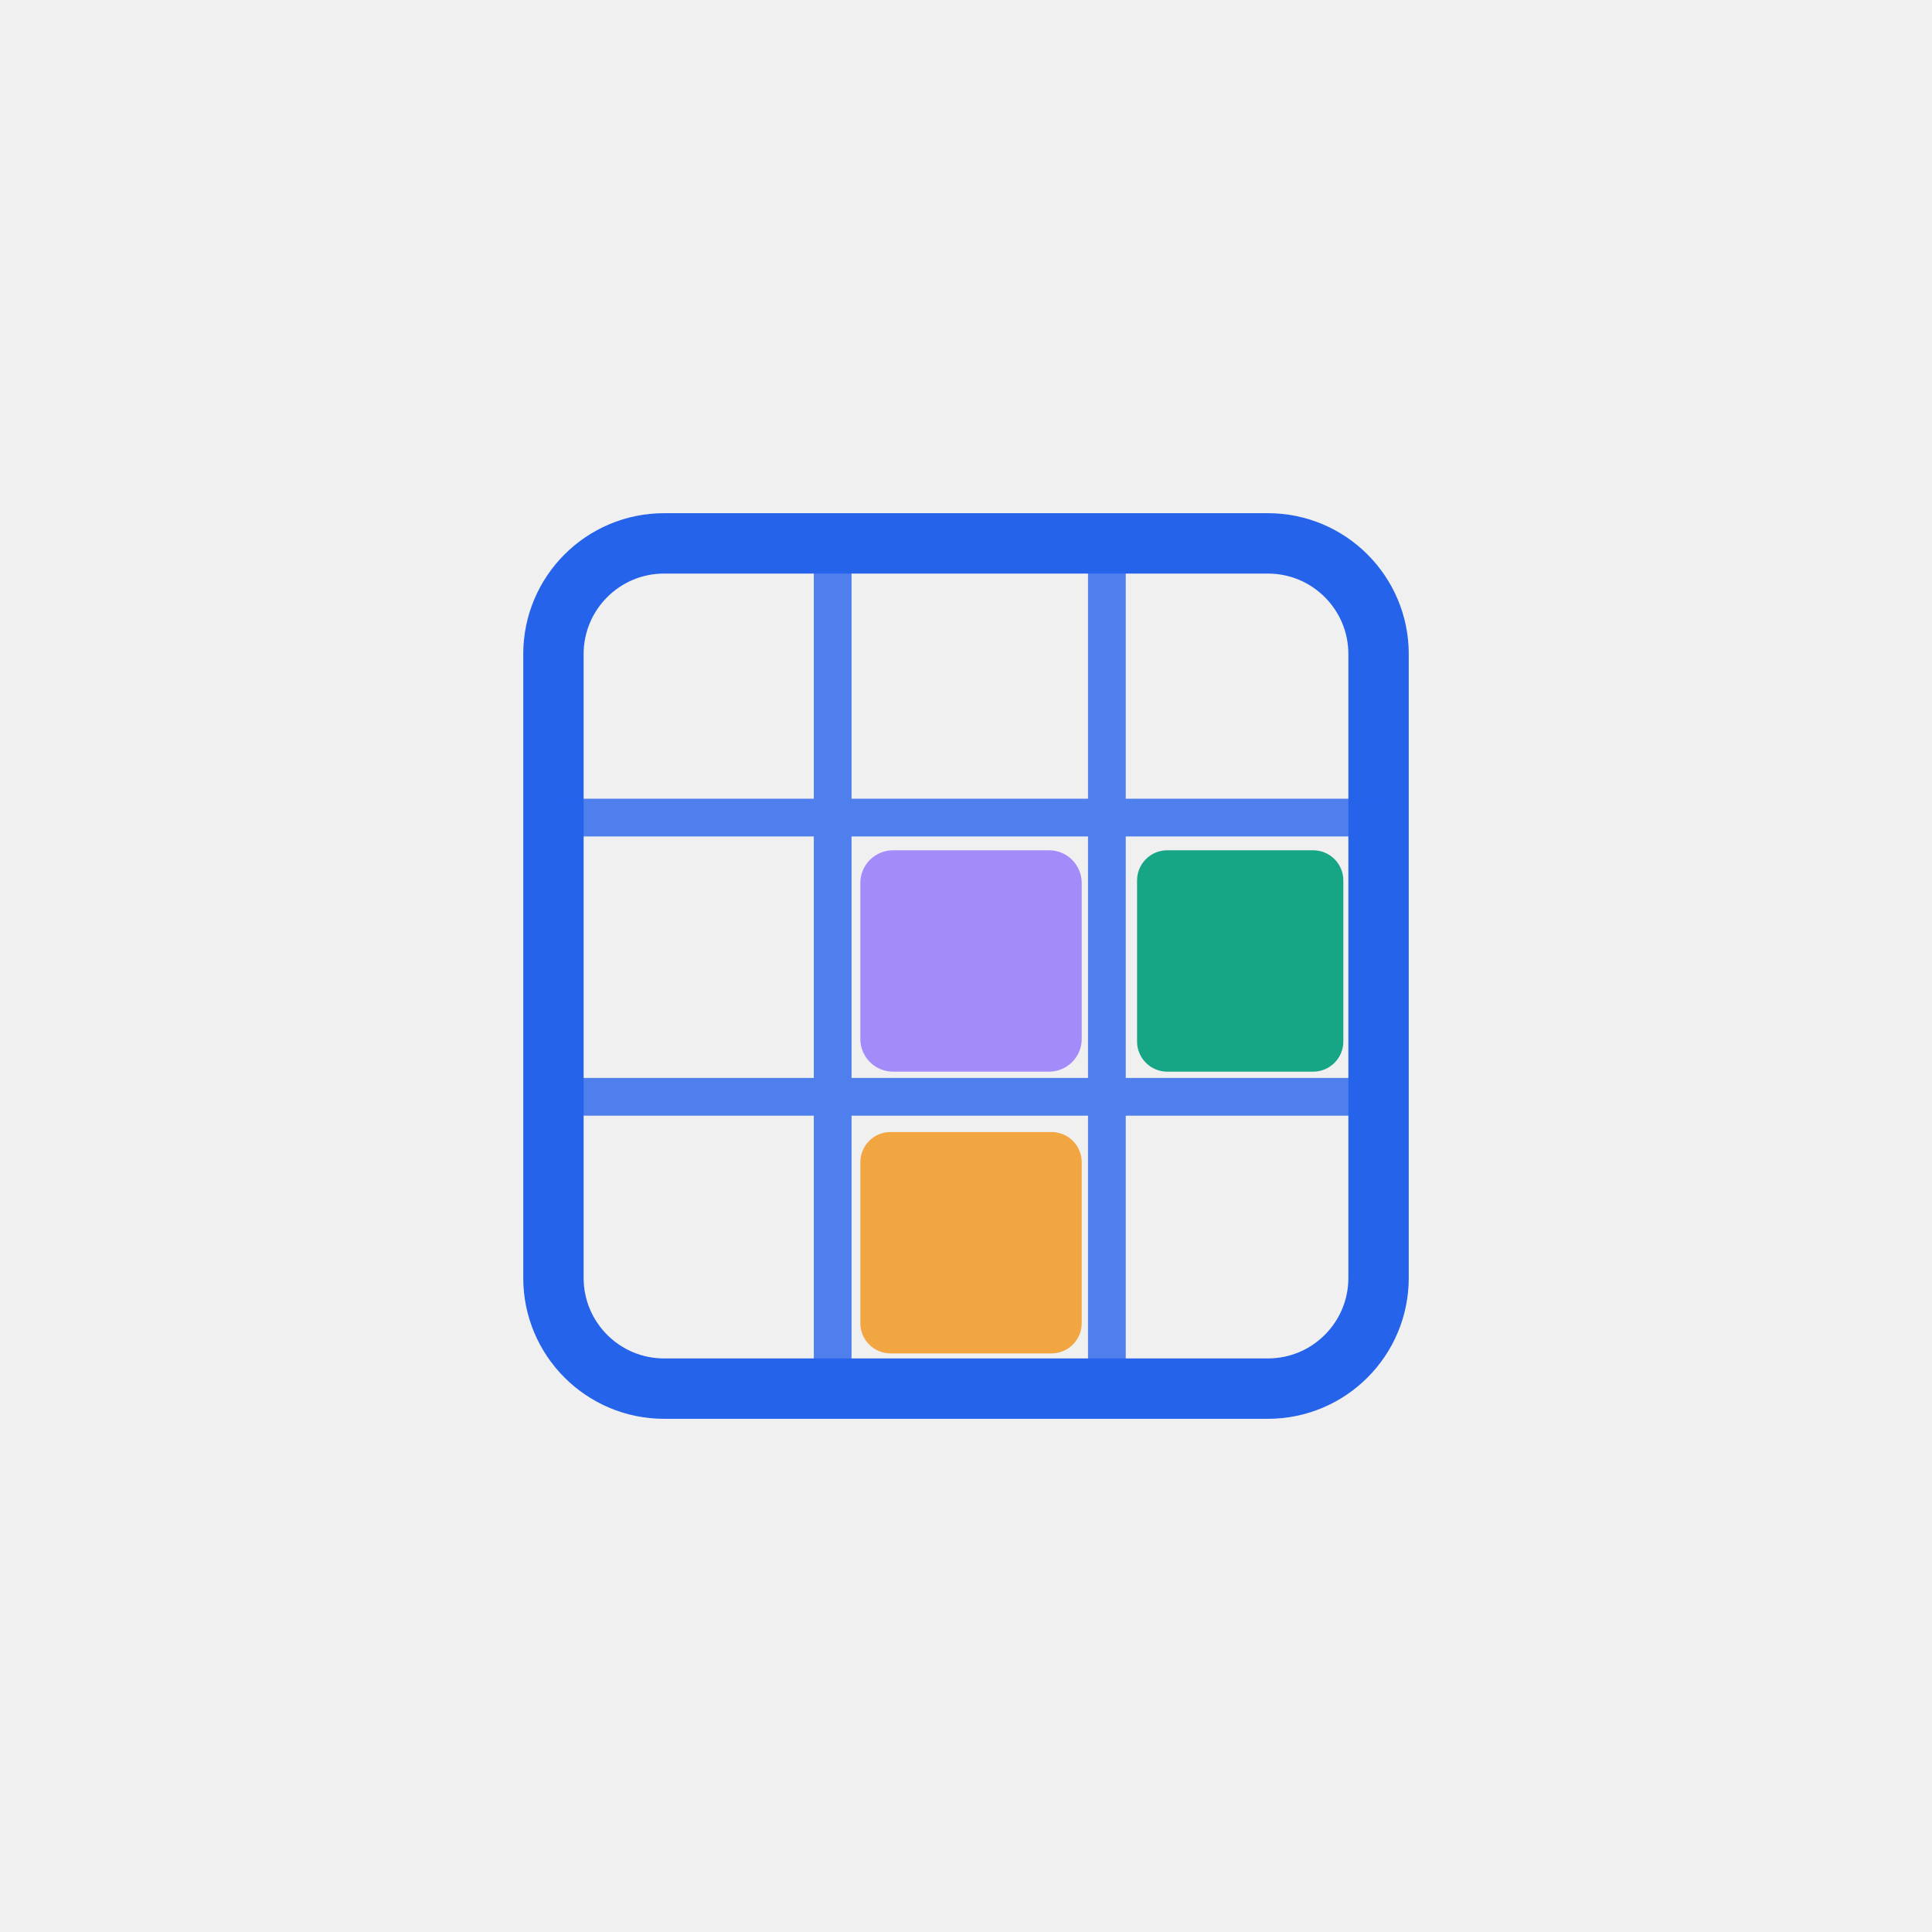
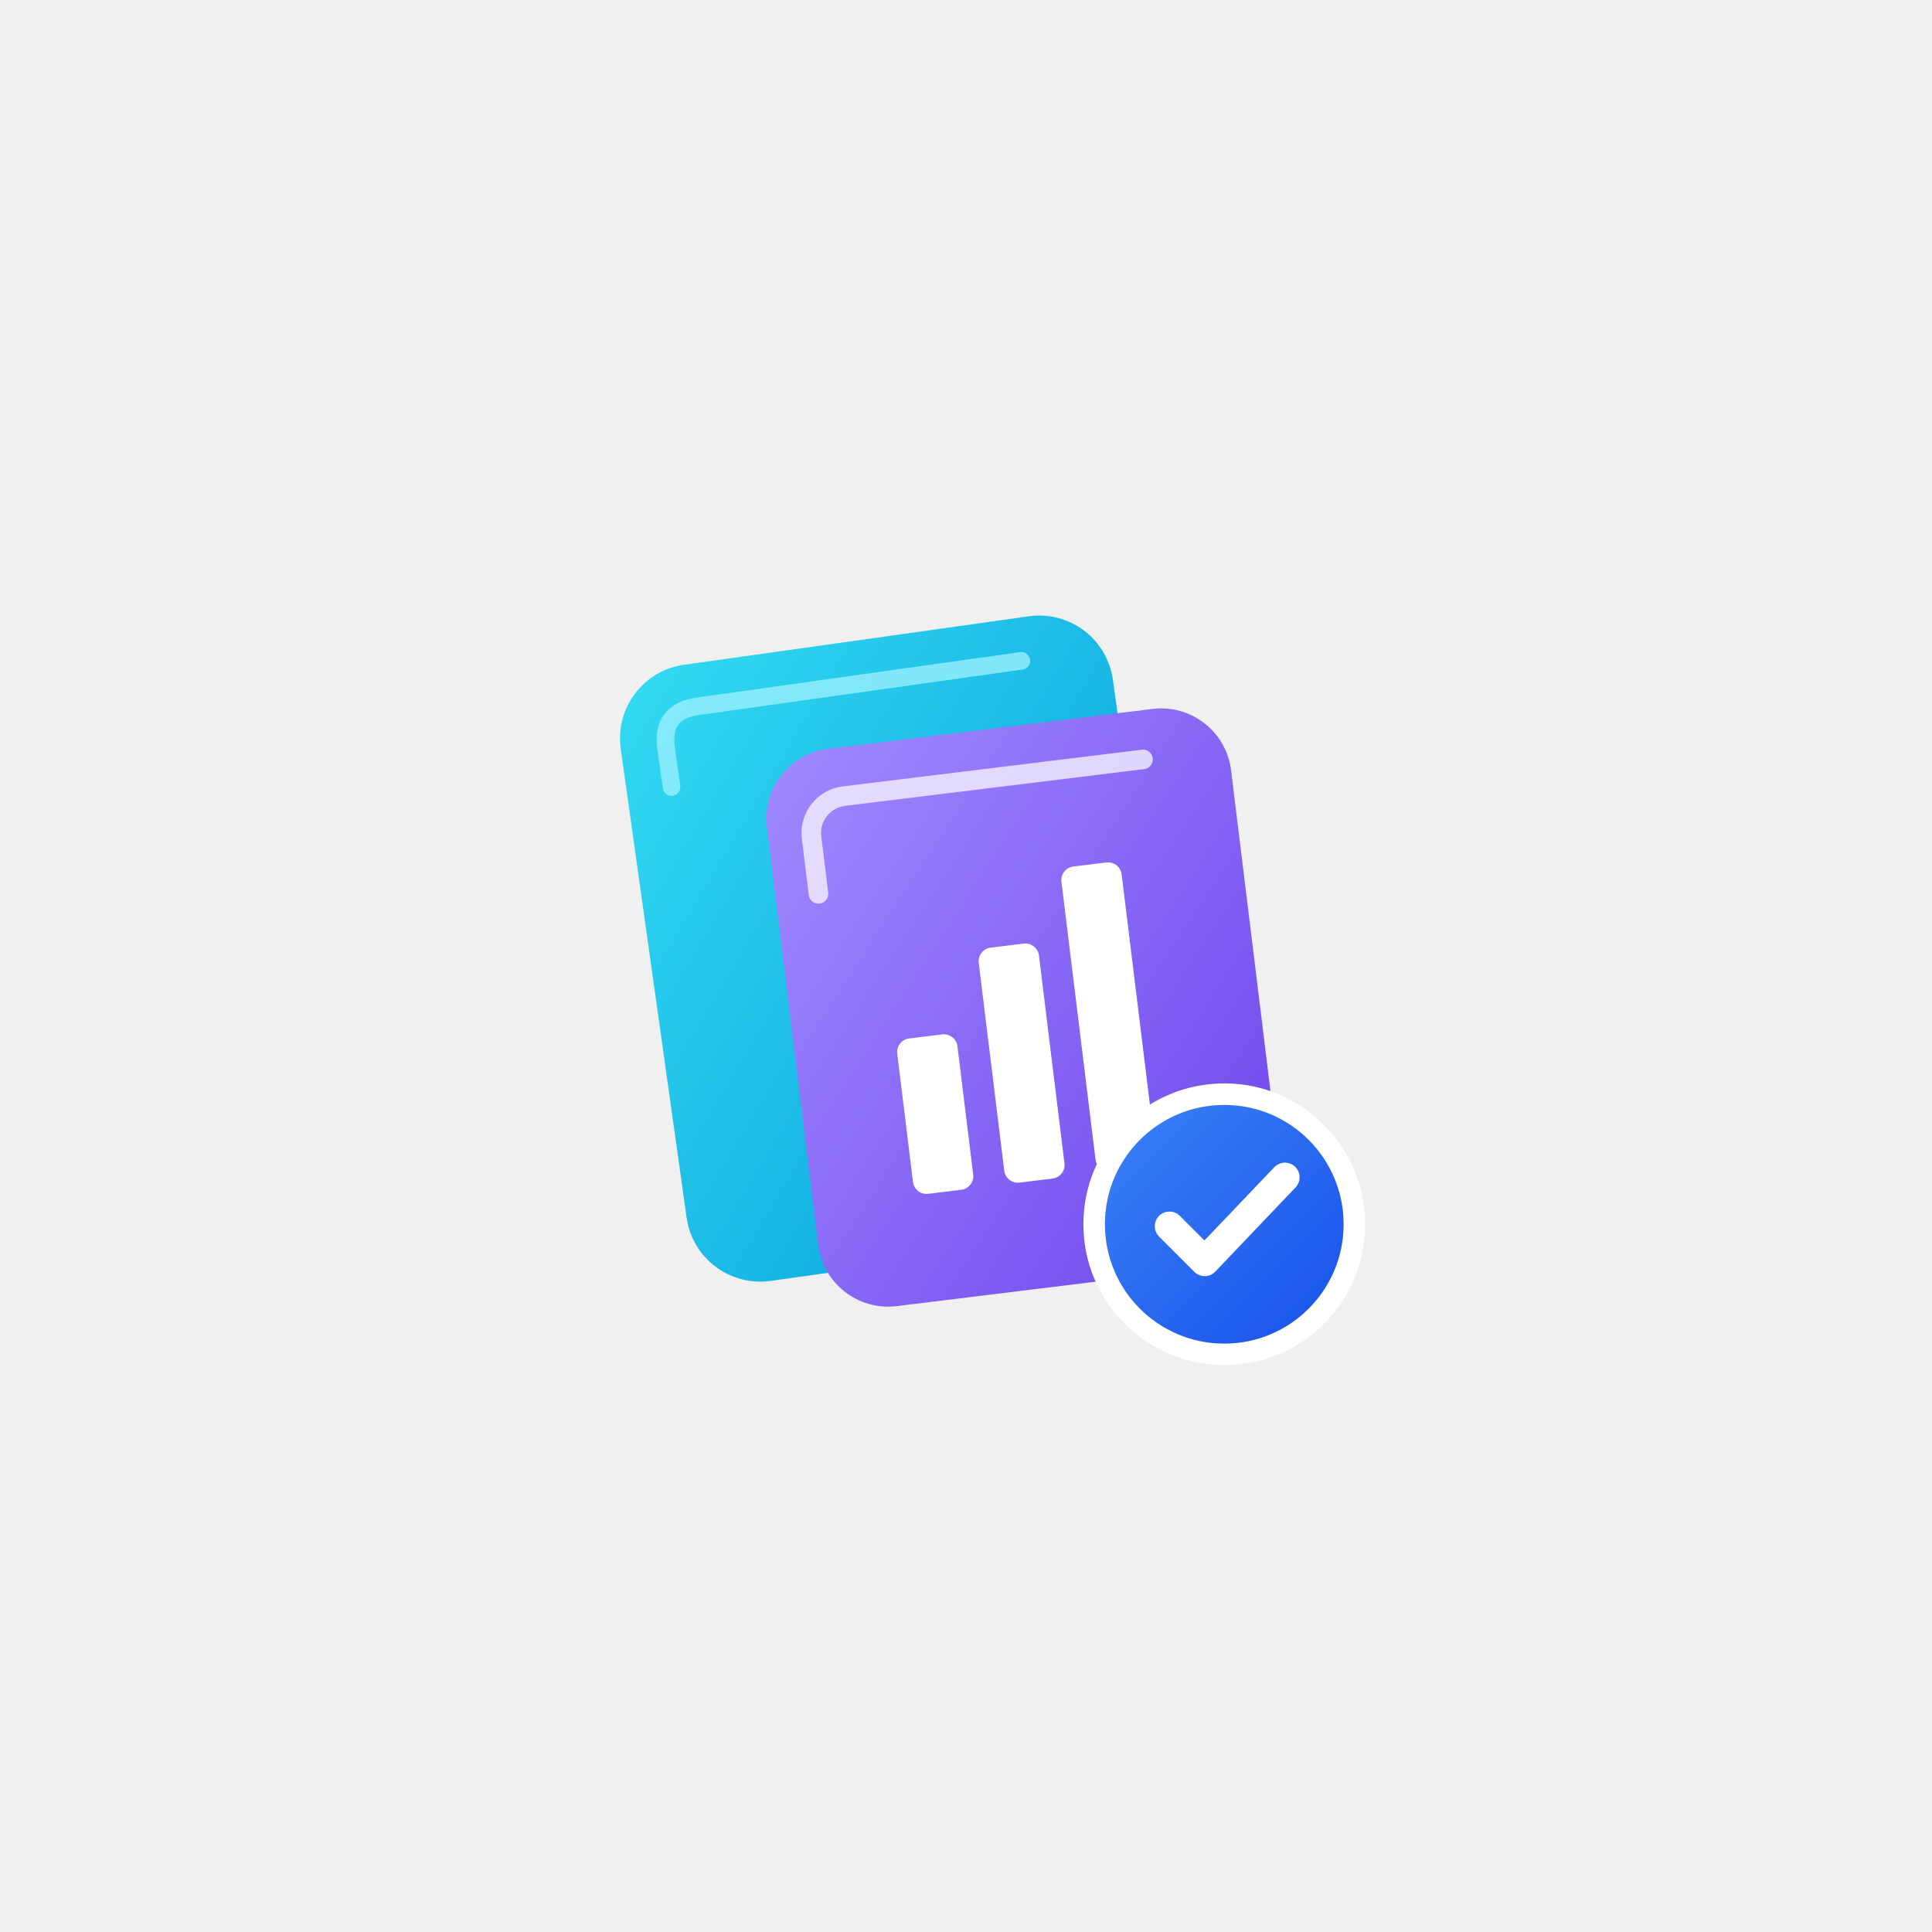
<svg xmlns="http://www.w3.org/2000/svg" width="108" height="108" viewBox="0 0 108 108">
-   <g transform="translate(18 18) scale(.140625)">
-     <rect x="92" y="88" width="328" height="336" rx="44" fill="none" stroke="#2663EB" stroke-width="24" />
-     <path d="M92 197H420 M92 308H420 M203 88V424 M312 88V424" stroke="#2663EB" stroke-opacity=".8" stroke-width="15" />
-     <rect x="214" y="210" width="88" height="88" rx="13" fill="#A48BFA" />
-     <rect x="324" y="210" width="82" height="88" rx="12" fill="#16A585" />
-     <rect x="214" y="322" width="88" height="88" rx="12" fill="#F2A642" />
+   <defs>
+     <linearGradient id="brandBlue" x1="0" y1="0" x2="1" y2="1">
+       <stop stop-color="#3B82F6" />
+       <stop offset="1" stop-color="#1850EB" />
+     </linearGradient>
+     <linearGradient id="cyanLayer" x1="0" y1="0" x2="1" y2="1">
+       <stop stop-color="#34DBF2" />
+       <stop offset="1" stop-color="#029BDB" />
+     </linearGradient>
+     <linearGradient id="purpleLayer" x1="0" y1="0" x2="1" y2="1">
+       <stop stop-color="#A18AFF" />
+       <stop offset="1" stop-color="#6E46ED" />
+     </linearGradient>
+     <linearGradient id="appBlue" x1="0" y1="0" x2="1" y2="1">
+       <stop stop-color="#428DFF" />
+       <stop offset=".55" stop-color="#2563EB" />
+       <stop offset="1" stop-color="#153EC5" />
+     </linearGradient>
+     <linearGradient id="tileBg" x1="0" y1="0" x2="1" y2="1">
+       <stop stop-color="#FFFFFF" />
+       <stop offset="1" stop-color="#F3F6FD" />
+     </linearGradient>
+     <linearGradient id="lightBlue" x1="0" y1="0" x2="1" y2="1">
+       <stop stop-color="#5CA6FF" />
+       <stop offset="1" stop-color="#2563EB" />
+     </linearGradient>
+   </defs>
+   <g transform="translate(26 26) scale(.109375)">
+     <g>
+       <g transform="rotate(-8 228 217)">
+         <rect x="91" y="87" width="254" height="318" rx="38" fill="url(#cyanLayer)" />
+         <path d="M114 148v-20q0-19 19-19h167" stroke="#99F0FF" stroke-width="9" opacity=".8" fill="none" stroke-linecap="round" />
+       </g>
+       <g transform="rotate(-7 282 249)">
+         <rect x="163" y="134" width="239" height="287" rx="36" fill="url(#purpleLayer)" />
+         <path d="M185 207v-29a19 19 0 0 1 19-19h154" fill="none" stroke="white" stroke-opacity=".72" stroke-width="10" stroke-linecap="round" />
+         <rect x="215" y="286" width="31" height="80" rx="7" fill="white" />
+         <rect x="262" y="245" width="31" height="121" rx="7" fill="white" />
+         <rect x="309" y="209" width="31" height="157" rx="7" fill="white" />
+       </g>
+       <circle cx="388" cy="388" r="72" fill="white" />
+       <circle cx="388" cy="388" r="61" fill="url(#brandBlue)" />
+       <path d="m360 389 18 18 41-43" fill="none" stroke="white" stroke-width="15" stroke-linecap="round" stroke-linejoin="round" />
+     </g>
  </g>
</svg>
